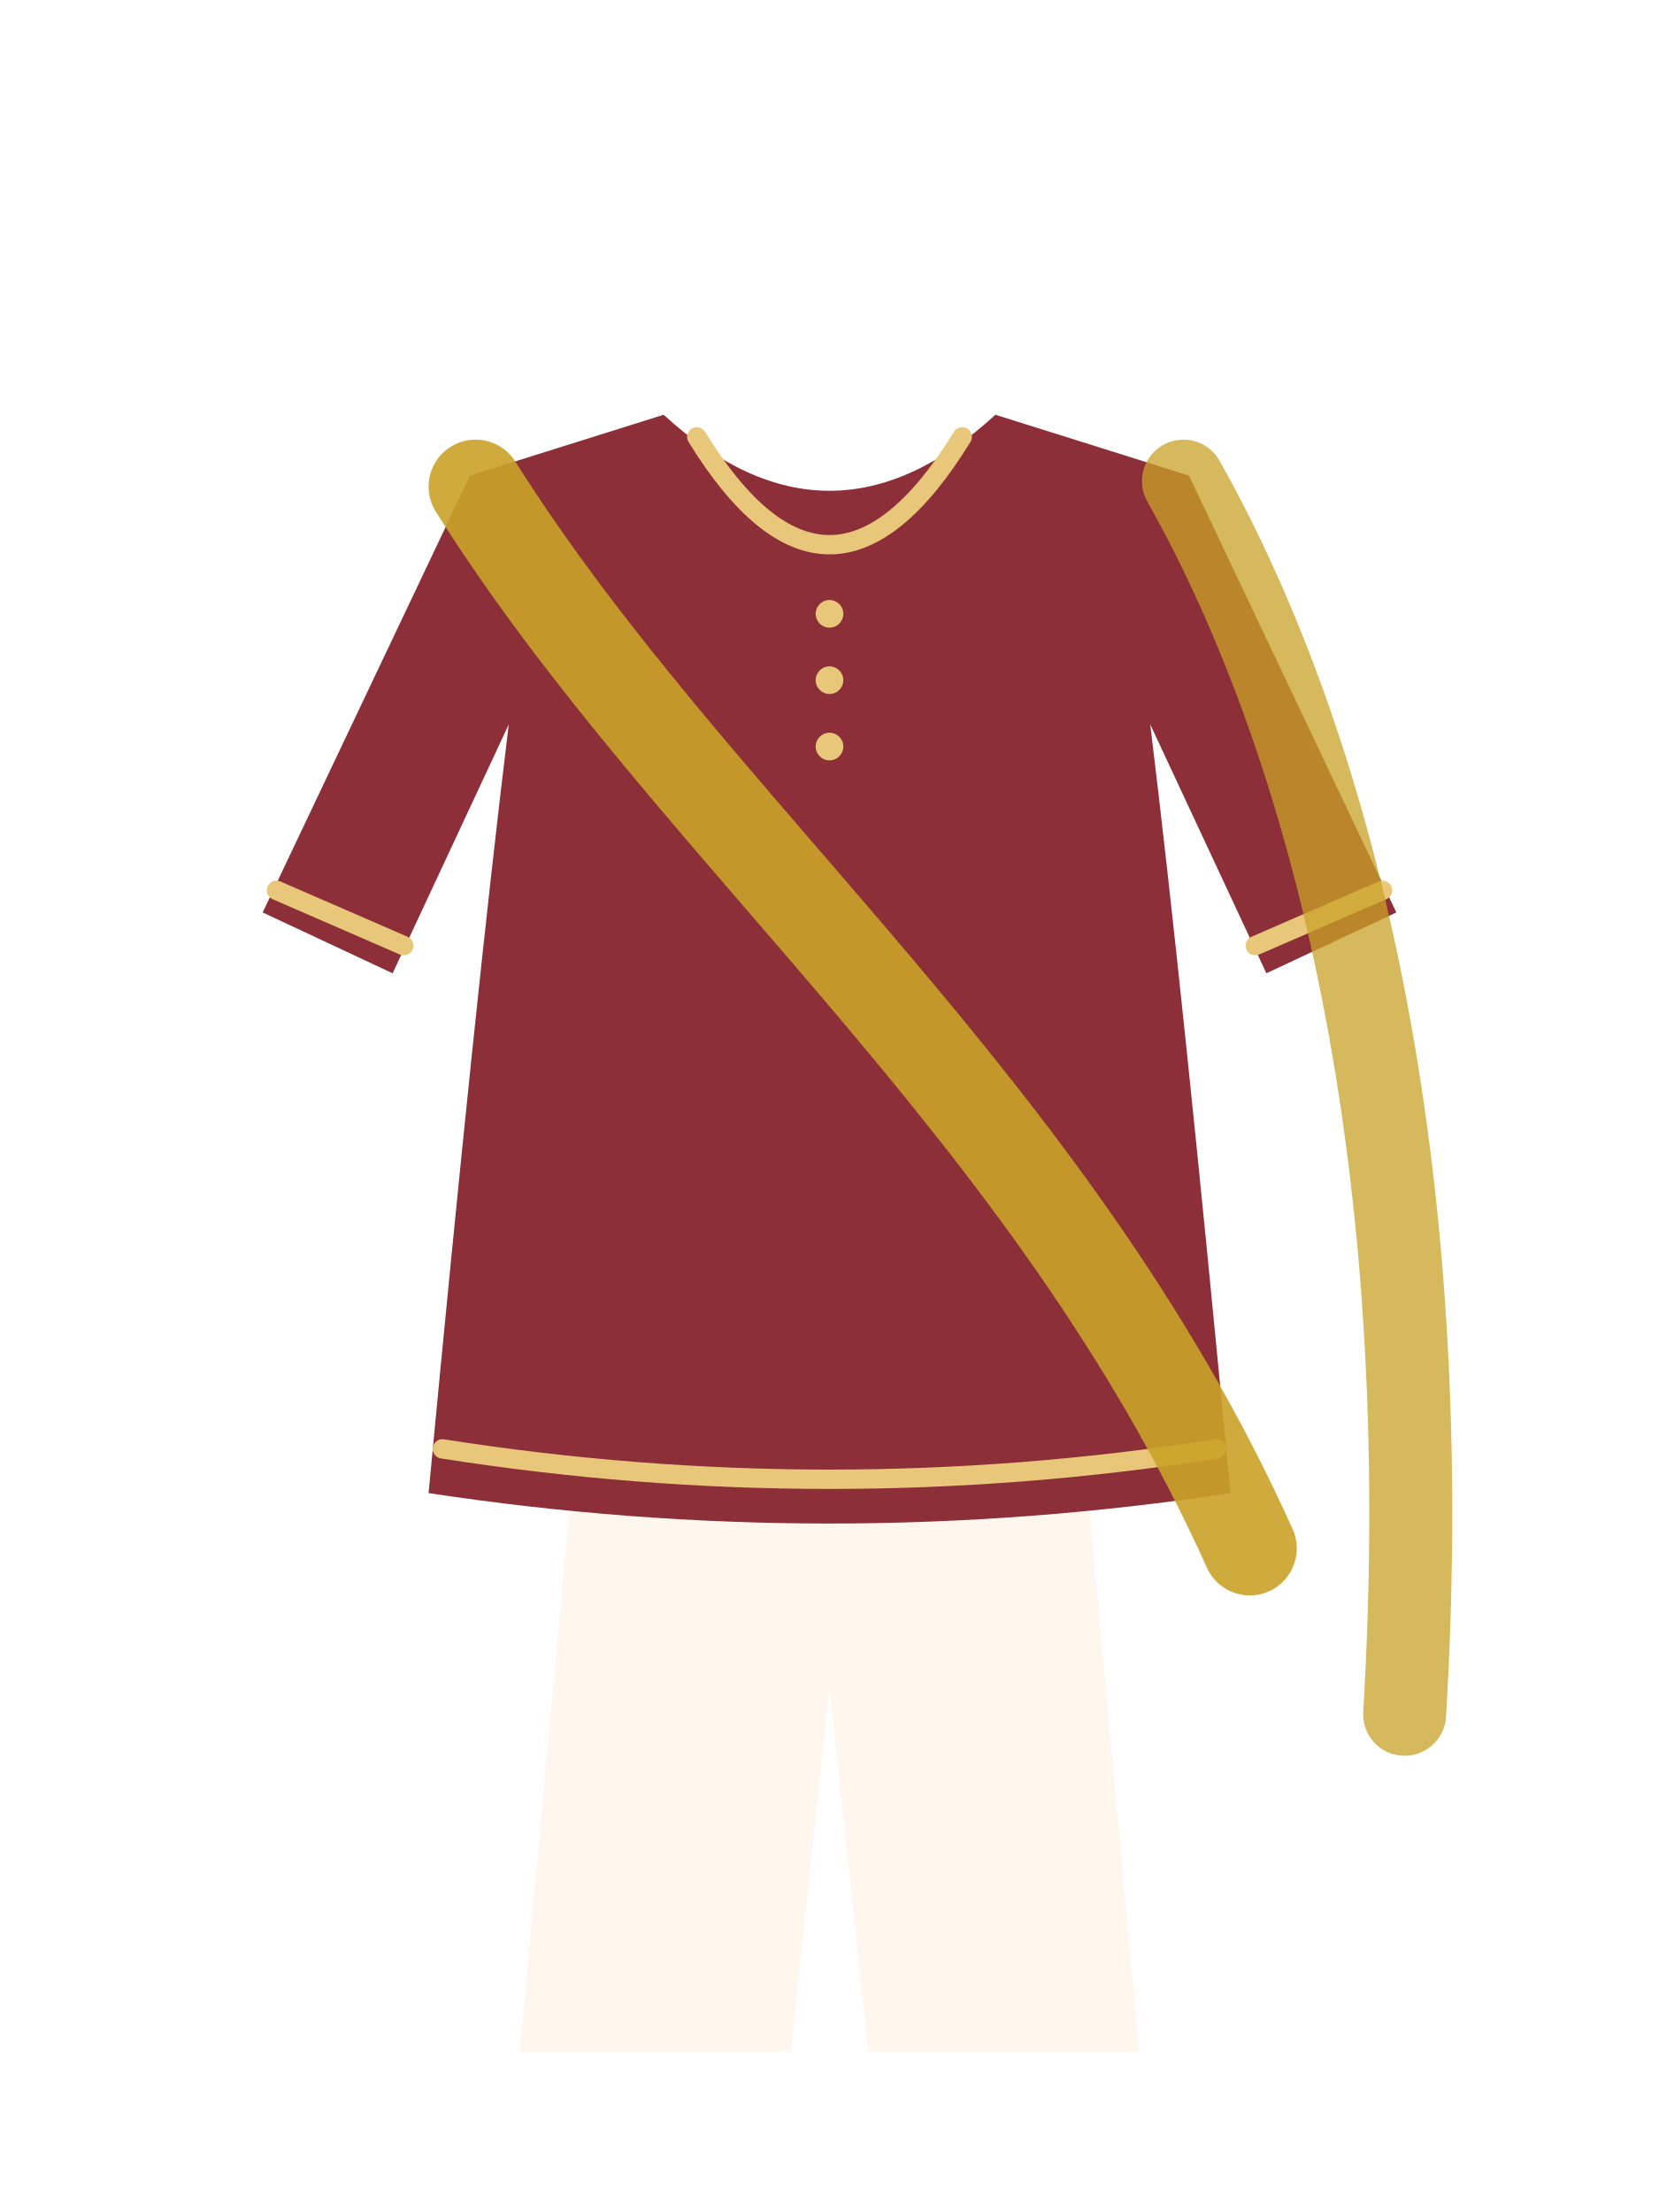
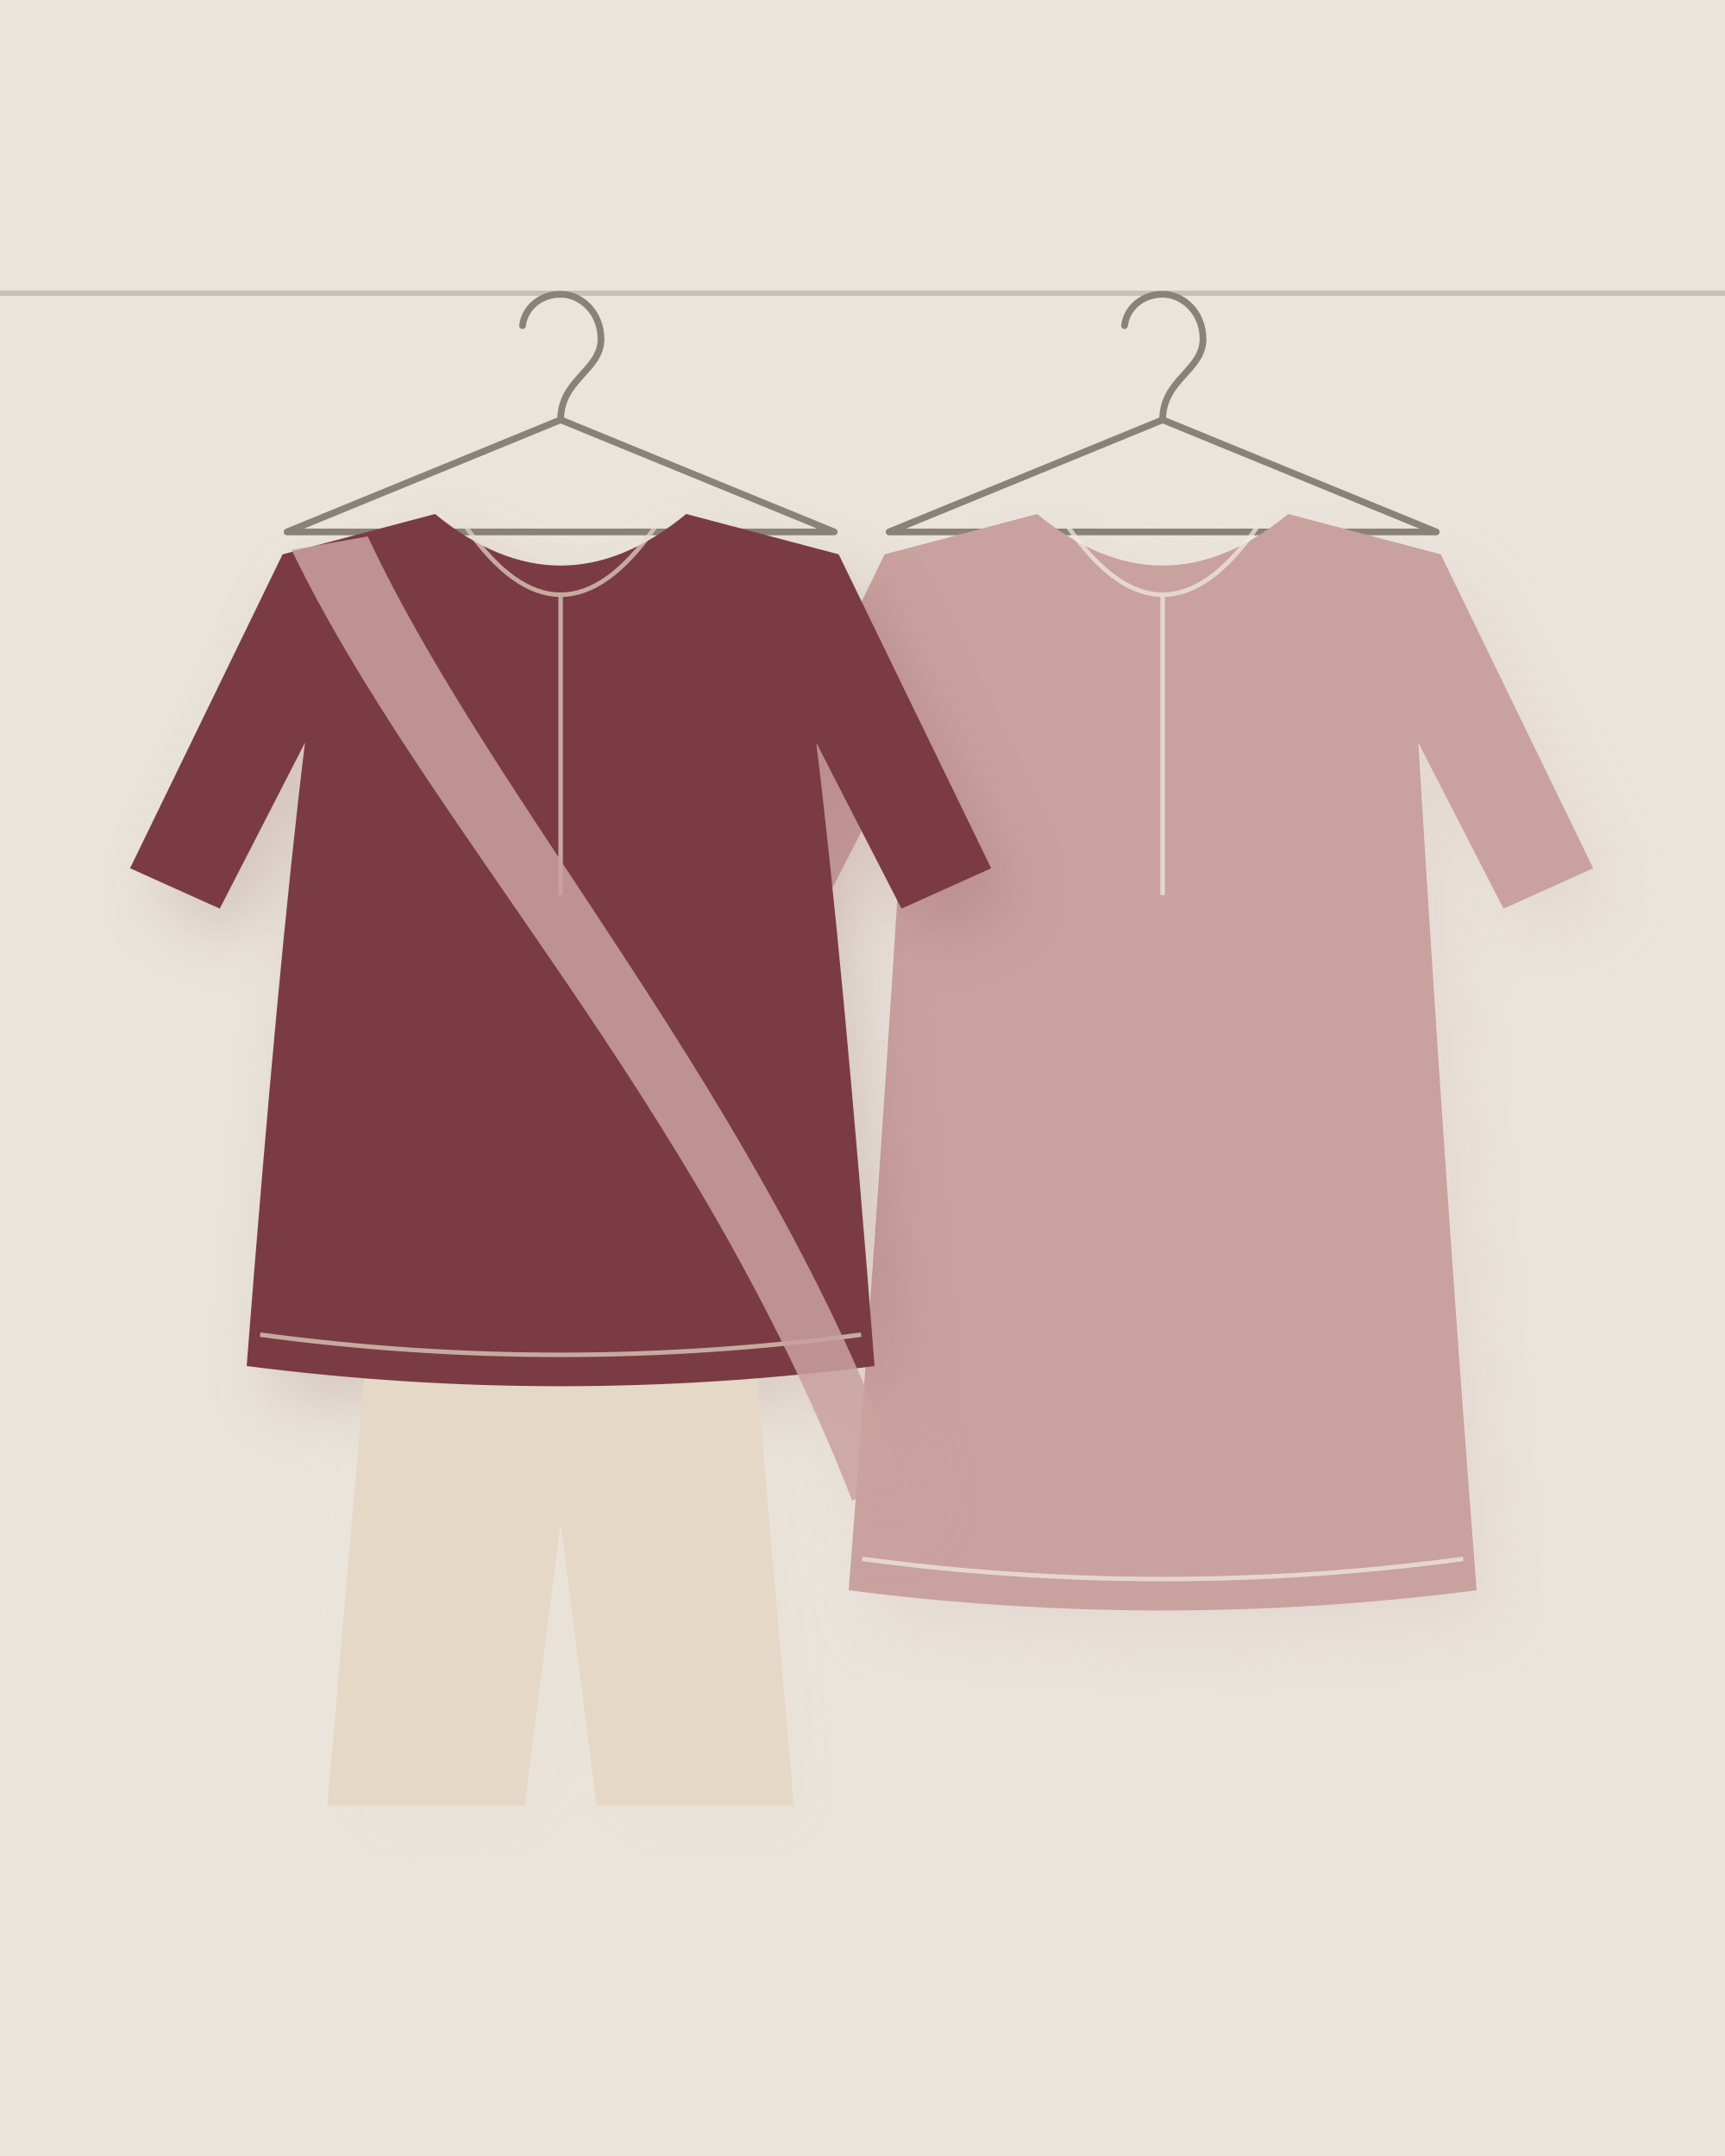
- <svg xmlns="http://www.w3.org/2000/svg" viewBox="0 0 600 800">
-   <path d="M212,480 L388,480 L412,742 L314,742 L300,610 L286,742 L188,742 Z" fill="#FFF6EE" />
-   <path d="M240,150 Q300,205 360,150 L430,172 L505,330 L458,352 L416,262 Q428,360 445,540 Q300,562 155,540 Q172,360 184,262 L142,352 L95,330 L170,172 Z" fill="#8C2F39" />
-   <path d="M252,158 Q300,236 348,158" fill="none" stroke="#E8C77A" stroke-width="7" stroke-linecap="round" />
-   <path d="M160,524 Q300,546 440,524" fill="none" stroke="#E8C77A" stroke-width="7" stroke-linecap="round" />
-   <path d="M100,322 L146,342" stroke="#E8C77A" stroke-width="7" stroke-linecap="round" />
-   <path d="M500,322 L454,342" stroke="#E8C77A" stroke-width="7" stroke-linecap="round" />
-   <circle cx="300" cy="222" r="5" fill="#E8C77A" />
-   <circle cx="300" cy="246" r="5" fill="#E8C77A" />
-   <circle cx="300" cy="270" r="5" fill="#E8C77A" />
-   <path d="M172,176 C250,300 380,400 452,560" fill="none" stroke="#C9A227" stroke-width="34" stroke-linecap="round" opacity="0.9" />
-   <path d="M428,174 C482,270 520,420 508,620" fill="none" stroke="#C9A227" stroke-width="30" stroke-linecap="round" opacity="0.75" />
+ <svg xmlns="http://www.w3.org/2000/svg" viewBox="0 0 1000 1250" preserveAspectRatio="xMidYMid slice">
+   <defs>
+     <filter id="s" x="-20%" y="-20%" width="140%" height="140%">
+       <feGaussianBlur stdDeviation="14" />
+     </filter>
+   </defs>
+   <rect width="1000" height="1250" fill="#EAE4DC" />
+   <path d="M0,170 L1000,170" stroke="#C9C0B4" stroke-width="3" />
+   <g transform="translate(284,90) scale(1.3)">
+     <g transform="translate(10,14)" opacity="0.18" filter="url(#s)" fill="#3b2f28">
+       <path d="M244,160 Q300,206 356,160 L424,178 L492,318 L452,336 L414,262 Q426,460 440,640 Q300,658 160,640 Q174,460 186,262 L148,336 L108,318 L176,178 Z" fill="#C9A19E" />
+       <g fill="none" stroke="#F4EDE6" stroke-width="2" opacity="0.7">
+         <path d="M258,166 Q300,226 342,166" />
+         <path d="M300,196 L300,330" />
+         <path d="M166,626 Q300,644 434,626" />
+       </g>
+     </g>
+     <g fill="none" stroke="#8A8178" stroke-width="3" stroke-linecap="round" stroke-linejoin="round">
+       <path d="M300,118 C300,100 318,96 318,82 C318,70 309,62 300,62 C291,62 284,68 283,76" />
+       <path d="M300,118 L178,168 L422,168 Z" />
+     </g>
+     <path d="M244,160 Q300,206 356,160 L424,178 L492,318 L452,336 L414,262 Q426,460 440,640 Q300,658 160,640 Q174,460 186,262 L148,336 L108,318 L176,178 Z" fill="#C9A19E" />
+     <g fill="none" stroke="#F4EDE6" stroke-width="2" opacity="0.7">
+       <path d="M258,166 Q300,226 342,166" />
+       <path d="M300,196 L300,330" />
+       <path d="M166,626 Q300,644 434,626" />
+     </g>
+   </g>
+   <g transform="translate(-65,90) scale(1.3)">
+     <g transform="translate(10,14)" opacity="0.18" filter="url(#s)" fill="#3b2f28">
+       <path d="M218,480 L382,480 L404,736 L316,736 L300,610 L284,736 L196,736 Z" fill="#E6D8C6" />
+       <path d="M244,160 Q300,206 356,160 L424,178 L492,318 L452,336 L414,262 Q426,360 440,540 Q300,558 160,540 Q174,360 186,262 L148,336 L108,318 L176,178 Z" fill="#7A3B45" />
+       <g fill="none" stroke="#E8D9C4" stroke-width="2" opacity="0.7">
+         <path d="M258,166 Q300,226 342,166" />
+         <path d="M300,196 L300,330" />
+         <path d="M166,526 Q300,544 434,526" />
+       </g>
+       <path d="M180,176 C240,300 360,420 430,600 L452,590 C390,420 270,290 214,170 Z" fill="#C9A19E" opacity="0.85" />
+     </g>
+     <g fill="none" stroke="#8A8178" stroke-width="3" stroke-linecap="round" stroke-linejoin="round">
+       <path d="M300,118 C300,100 318,96 318,82 C318,70 309,62 300,62 C291,62 284,68 283,76" />
+       <path d="M300,118 L178,168 L422,168 Z" />
+     </g>
+     <path d="M218,480 L382,480 L404,736 L316,736 L300,610 L284,736 L196,736 Z" fill="#E6D8C6" />
+     <path d="M244,160 Q300,206 356,160 L424,178 L492,318 L452,336 L414,262 Q426,360 440,540 Q300,558 160,540 Q174,360 186,262 L148,336 L108,318 L176,178 Z" fill="#7A3B45" />
+     <g fill="none" stroke="#E8D9C4" stroke-width="2" opacity="0.7">
+       <path d="M258,166 Q300,226 342,166" />
+       <path d="M300,196 L300,330" />
+       <path d="M166,526 Q300,544 434,526" />
+     </g>
+     <path d="M180,176 C240,300 360,420 430,600 L452,590 C390,420 270,290 214,170 Z" fill="#C9A19E" opacity="0.85" />
+   </g>
</svg>
